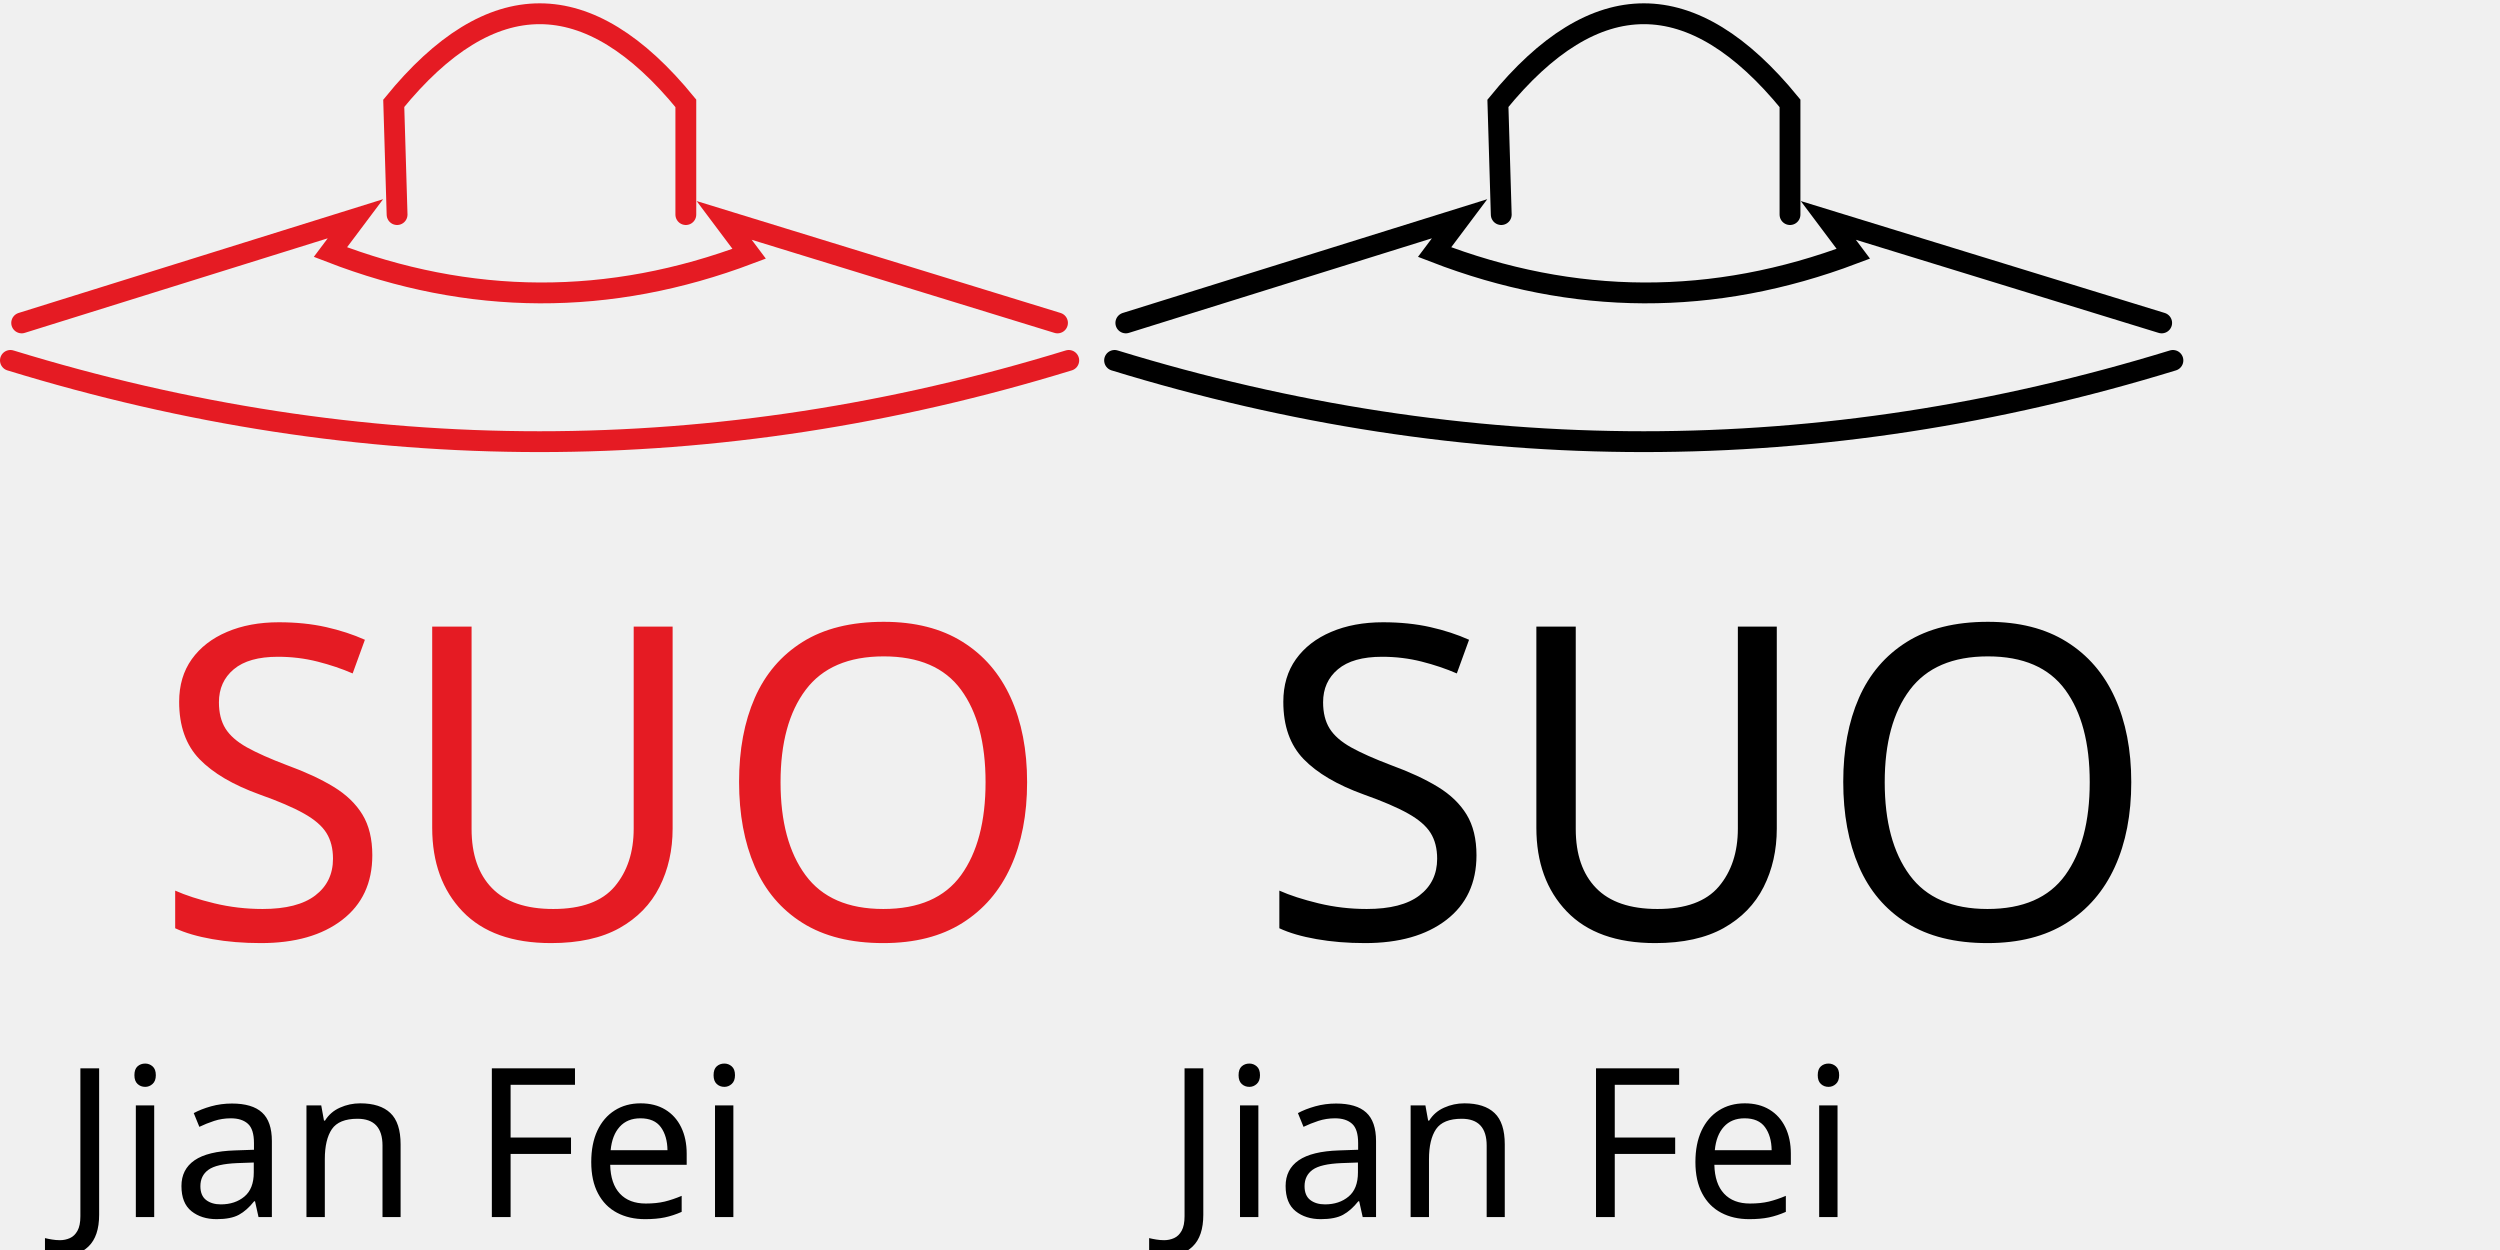
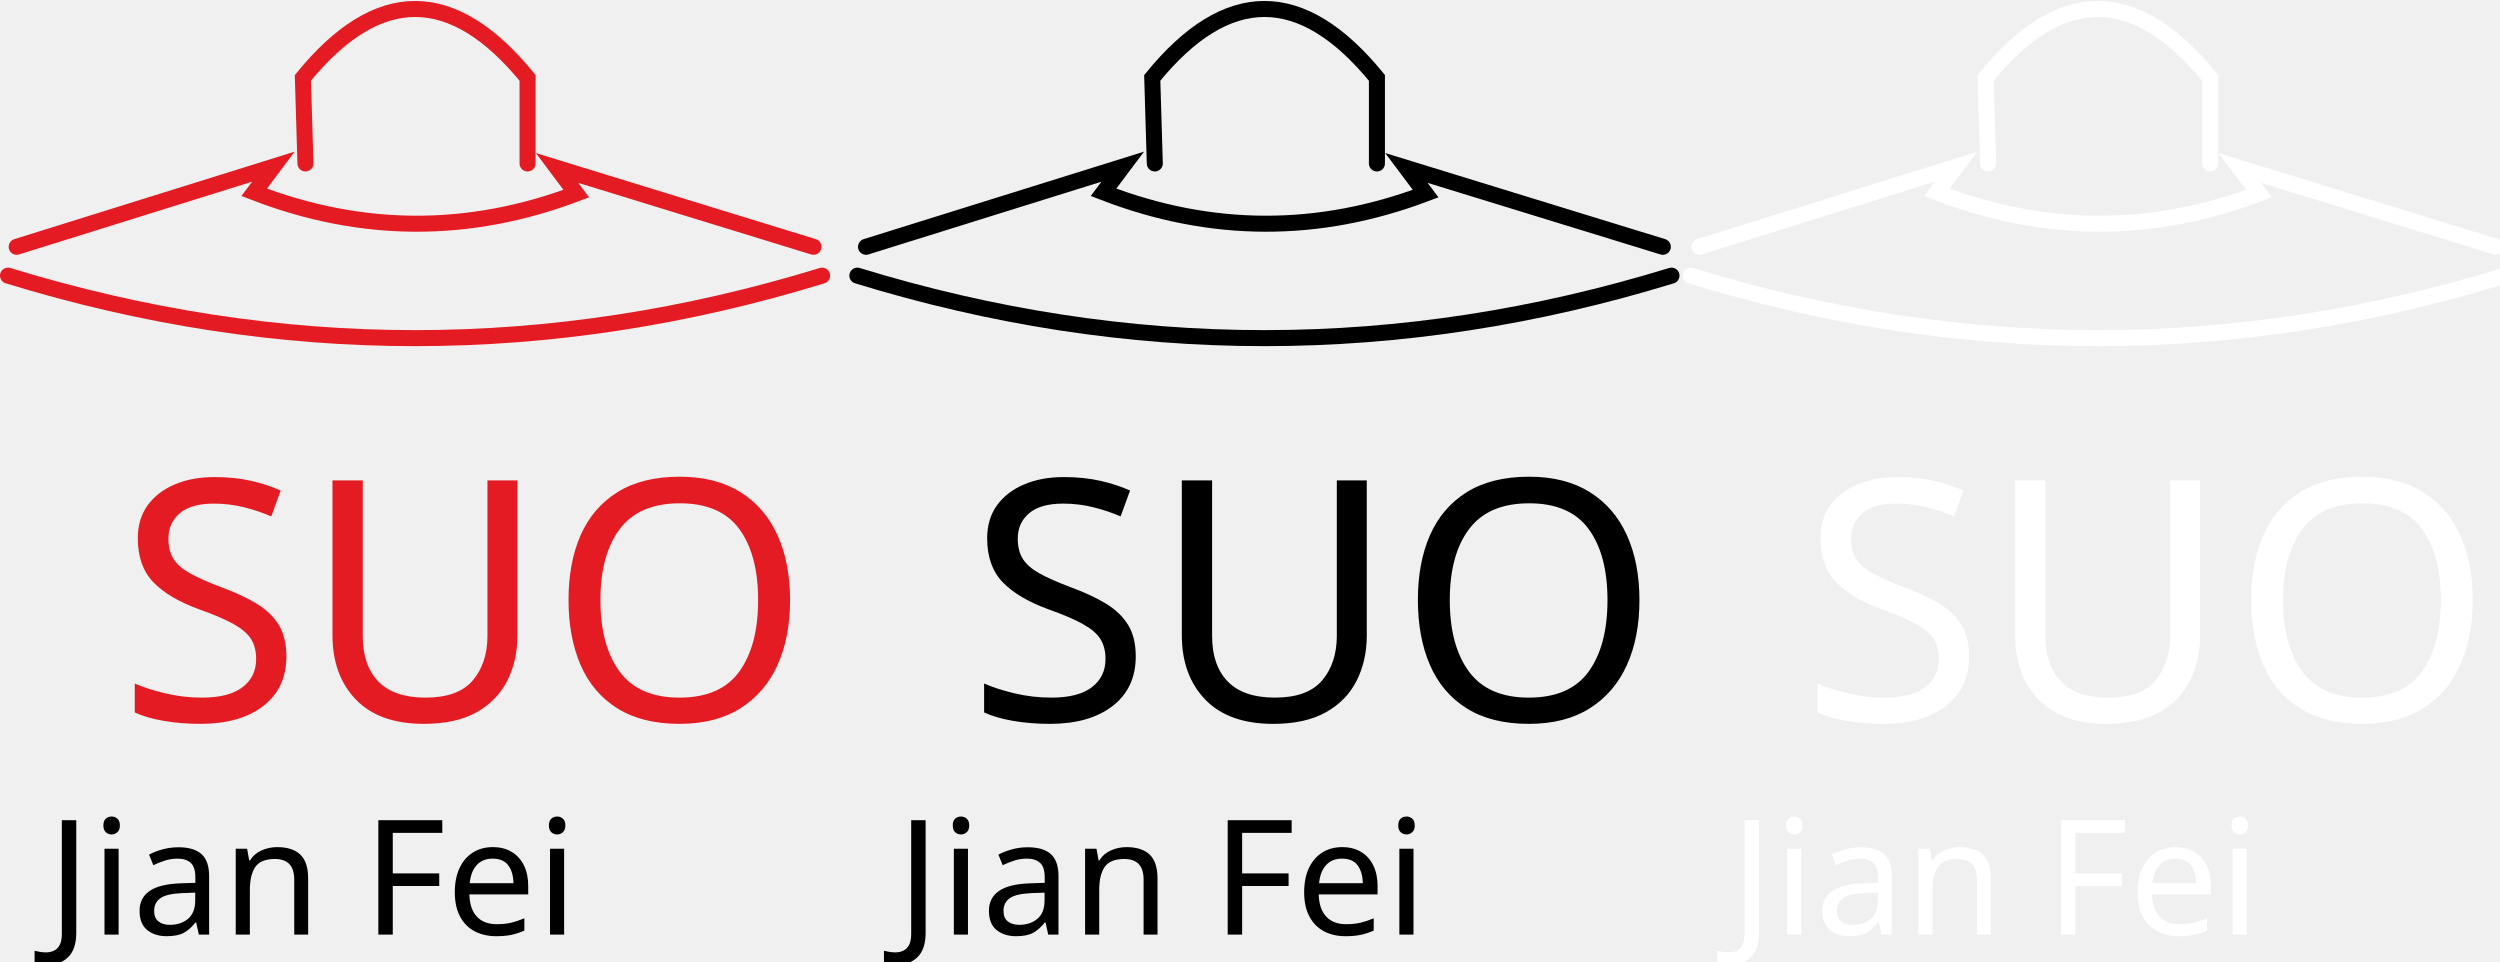
- <svg xmlns="http://www.w3.org/2000/svg" width="600" height="300">
-   <g>
+ <svg xmlns="http://www.w3.org/2000/svg" width="780" height="300">
+   <g id="red">
    <g>
      <g>
-         <path fill-opacity="0" stroke-width="5" stroke="rgb(229, 27, 35)" stroke-linecap="round" d="M 95.3 51.5 L 94.5 24.8 Q 129.5 -18.2 164.6 24.8 L 164.6 51.5" />
-         <path fill-opacity="0" stroke-width="5" stroke="rgb(229, 27, 35)" stroke-linecap="round" d="M 5.2 77.5 L 85.3 52.5 L 79.3 60.5 Q 129.5 79.9 179.8 60.9 L 173.8 52.9 L 253.8 77.5" />
+         <path fill-opacity="0" stroke-width="5" stroke="rgb(229, 27, 35)" stroke-linecap="round" d="M 95.3 51 L 94.5 24.3 Q 129.5 -18.7 164.6 24.3 L 164.6 51" />
+         <path fill-opacity="0" stroke-width="5" stroke="rgb(229, 27, 35)" stroke-linecap="round" d="M 5.2 77 L 85.3 52 L 79.3 60 Q 129.5 79.4 179.8 60.4 L 173.8 52.4 L 253.8 77" />
      </g>
-       <path fill-opacity="0" stroke-width="5" stroke="rgb(229, 27, 35)" stroke-linecap="round" d="M 2.5 86.5 Q 129.5 125.5 256.5 86.5" />
+       <path fill-opacity="0" stroke-width="5" stroke="rgb(229, 27, 35)" stroke-linecap="round" d="M 2.5 86 Q 129.5 125 256.5 86" />
    </g>
-     <text font-family="Impact" textLength="185.6" font-size="104.9" font-stretch="narrower" x="36.7" y="225.3" fill="rgb(229, 27, 35)">
+     <text font-family="Impact" textLength="185.6" font-size="104.9" font-stretch="narrower" x="36.7" y="224.8" fill="rgb(229, 27, 35)">
            SUO
        </text>
-     <text textLength="229.6" x="14.7" y="292.1" fill="black" font-family="'Segoe Script'" font-size="50">
+     <text textLength="229.6" x="14.7" y="291.6" fill="black" font-family="'Segoe Script'" font-size="50">
            Jian Fei
        </text>
  </g>
  <g>
    <g>
      <g>
-         <path fill-opacity="0" stroke-width="5" stroke="rgb(0, 0, 0)" stroke-linecap="round" d="M 360.3 51.5 L 359.5 24.8 Q 394.5 -18.2 429.6 24.8 L 429.6 51.5" />
-         <path fill-opacity="0" stroke-width="5" stroke="rgb(0, 0, 0)" stroke-linecap="round" d="M 270.2 77.5 L 350.3 52.5 L 344.3 60.5 Q 394.5 79.9 444.8 60.9 L 438.8 52.9 L 518.8 77.5" />
+         <path fill-opacity="0" stroke-width="5" stroke="rgb(0, 0, 0)" stroke-linecap="round" d="M 360.3 51 L 359.5 24.3 Q 394.5 -18.7 429.6 24.3 L 429.6 51" />
+         <path fill-opacity="0" stroke-width="5" stroke="rgb(0, 0, 0)" stroke-linecap="round" d="M 270.2 77 L 350.3 52 L 344.3 60 Q 394.5 79.4 444.8 60.4 L 438.8 52.4 L 518.8 77" />
      </g>
-       <path fill-opacity="0" stroke-width="5" stroke="rgb(0, 0, 0)" stroke-linecap="round" d="M 267.5 86.5 Q 394.5 125.5 521.5 86.5" />
+       <path fill-opacity="0" stroke-width="5" stroke="rgb(0, 0, 0)" stroke-linecap="round" d="M 267.5 86 Q 394.5 125 521.5 86" />
    </g>
-     <text font-family="Impact" textLength="185.6" font-size="104.9" font-stretch="narrower" x="301.7" y="225.3" fill="rgb(0, 0, 0)">
+     <text font-family="Impact" textLength="185.6" font-size="104.9" font-stretch="narrower" x="301.7" y="224.8" fill="rgb(0, 0, 0)">
            SUO
        </text>
-     <text textLength="229.6" x="279.7" y="292.1" fill="black" font-family="'Segoe Script'" font-size="50">
+     <text textLength="229.6" x="279.7" y="291.6" fill="black" font-family="'Segoe Script'" font-size="50">
+             Jian Fei
+         </text>
+   </g>
+   <g>
+     <g>
+       <g>
+         <path fill-opacity="0" stroke-width="5" stroke="white" stroke-linecap="round" d="M 620.3 51 L 619.5 24.3 Q 654.5 -18.7 689.6 24.3 L 689.6 51" />
+         <path fill-opacity="0" stroke-width="5" stroke="white" stroke-linecap="round" d="M 530.2 77 L 610.3 52 L 604.3 60 Q 654.5 79.4 704.8 60.4 L 698.8 52.4 L 778.8 77" />
+       </g>
+       <path fill-opacity="0" stroke-width="5" stroke="white" stroke-linecap="round" d="M 527.5 86 Q 654.5 125 781.5 86" />
+     </g>
+     <text font-family="Impact" textLength="185.6" font-size="104.9" font-stretch="narrower" x="561.7" y="224.8" fill="white">
+             SUO
+         </text>
+     <text textLength="229.6" x="539.7" y="291.6" fill="white" font-family="'Segoe Script'" font-size="50">
            Jian Fei
        </text>
  </g>
</svg>
